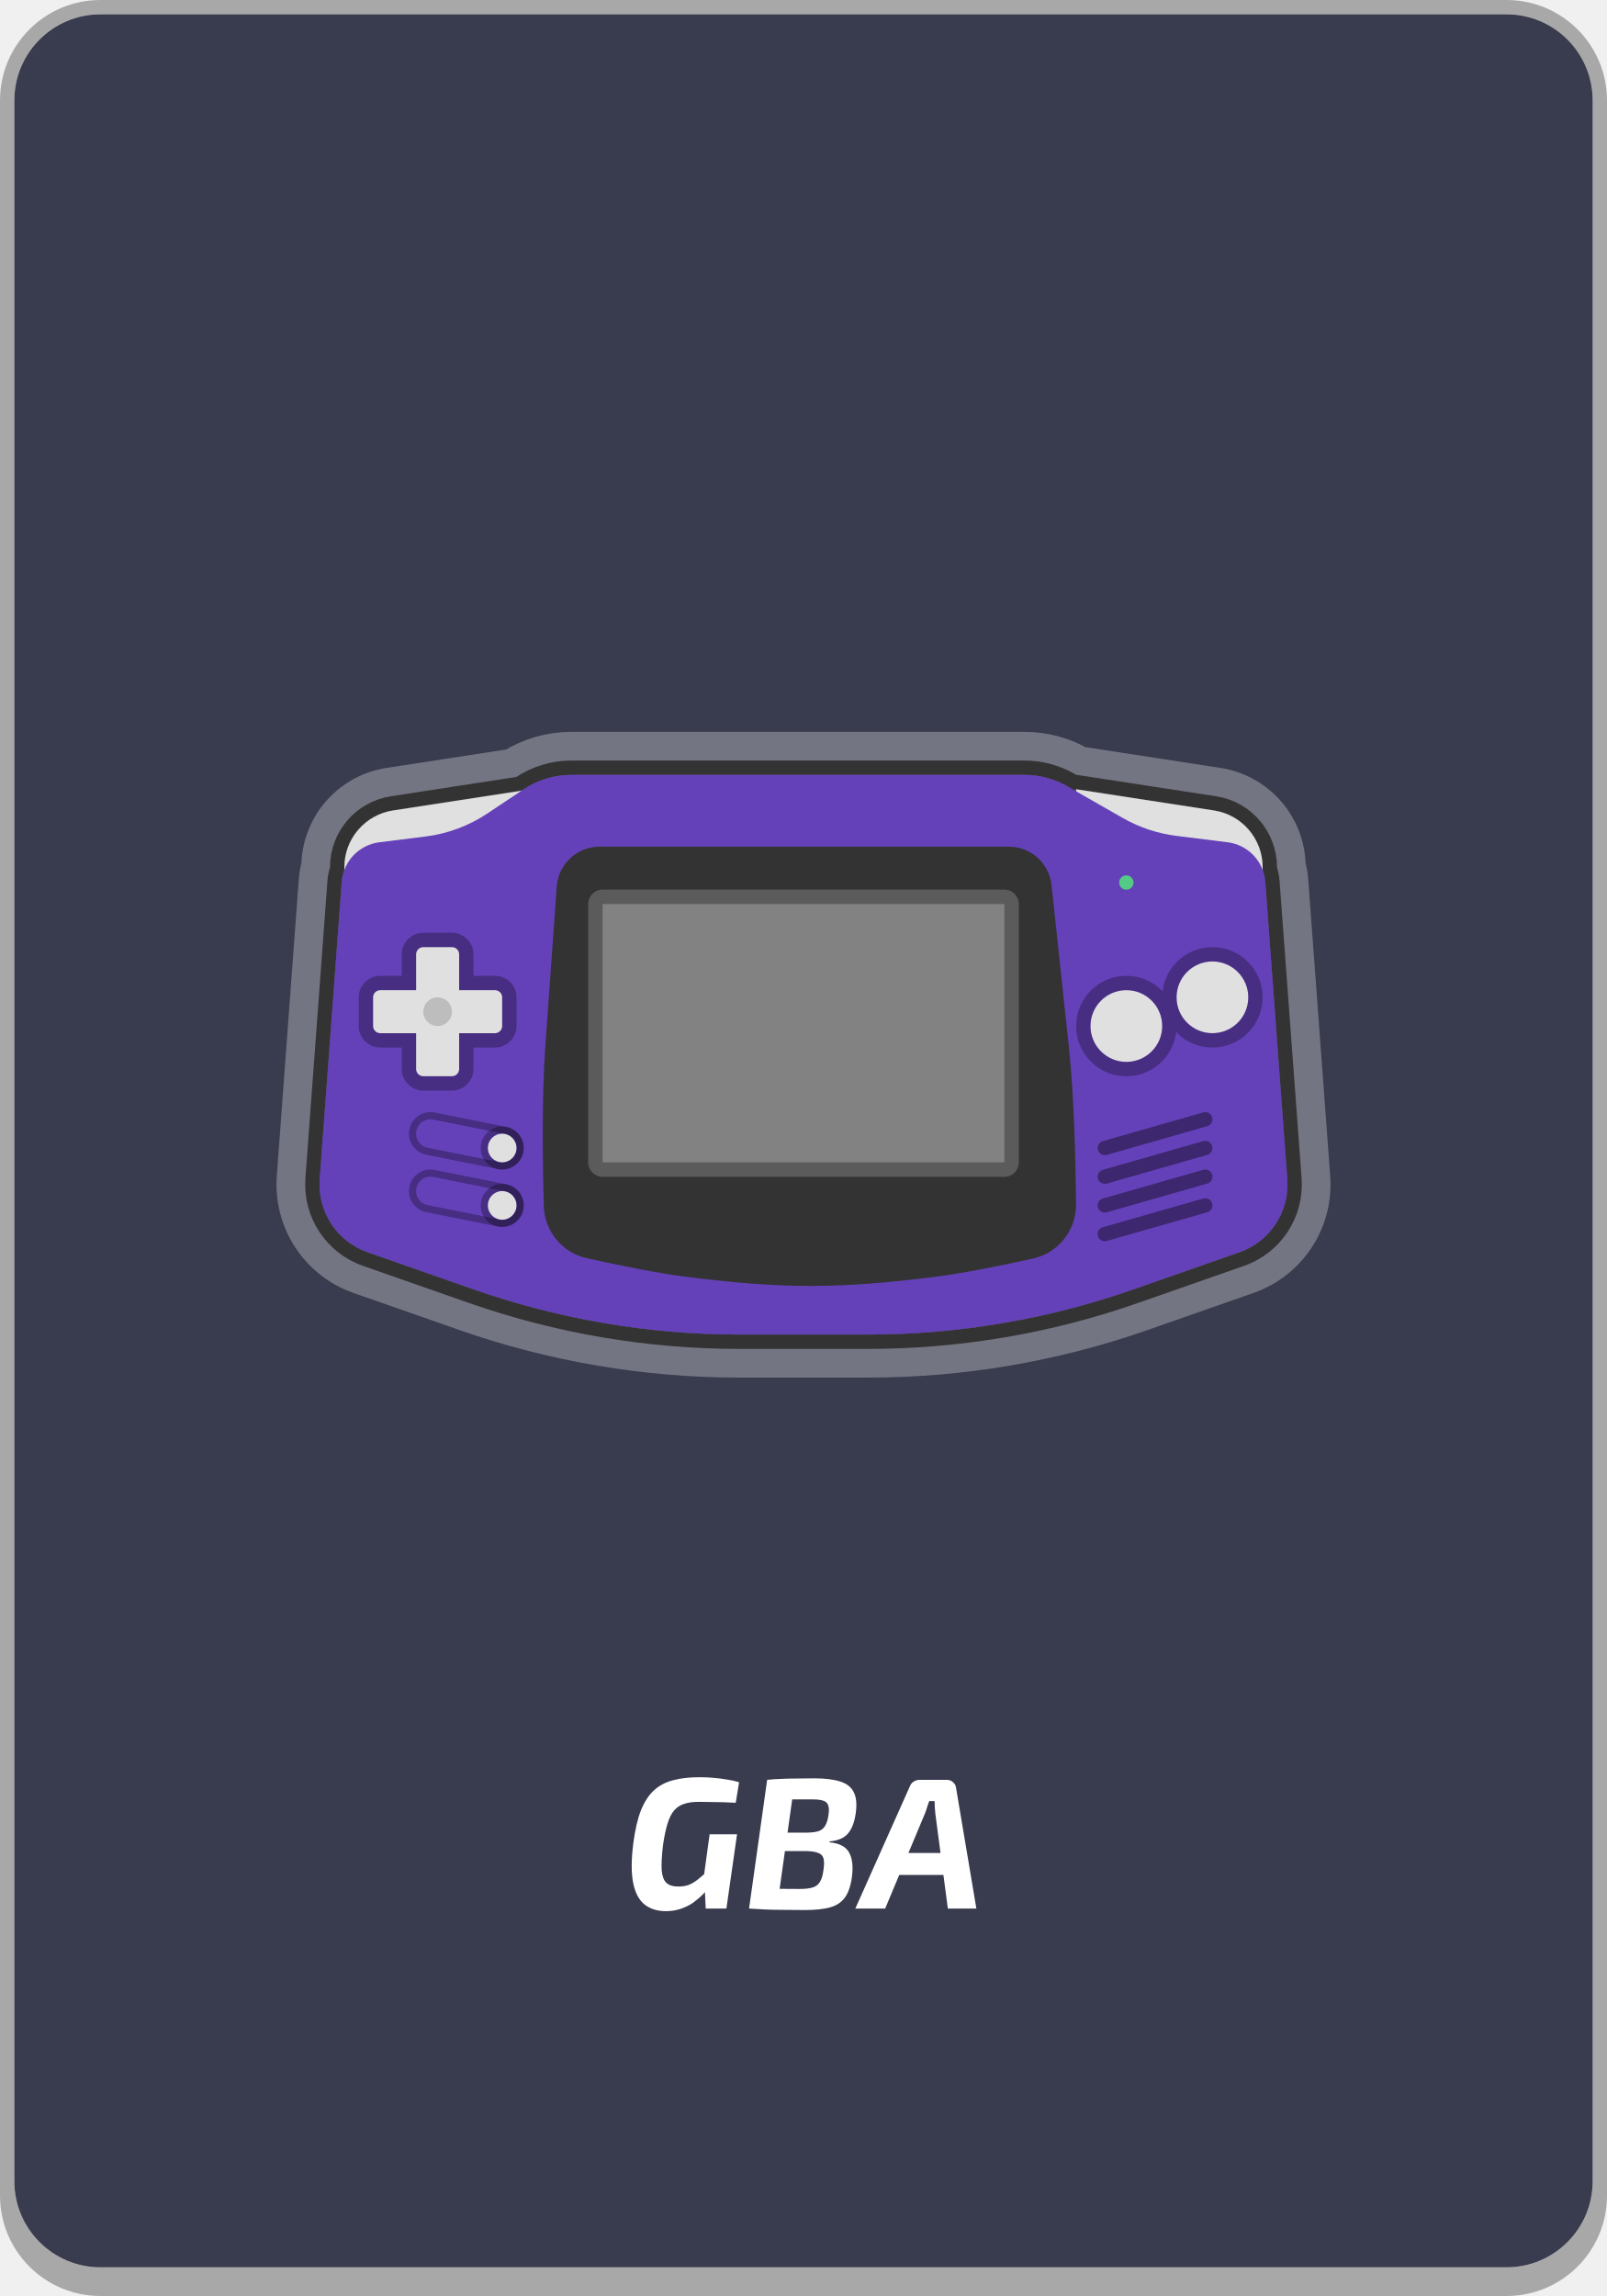
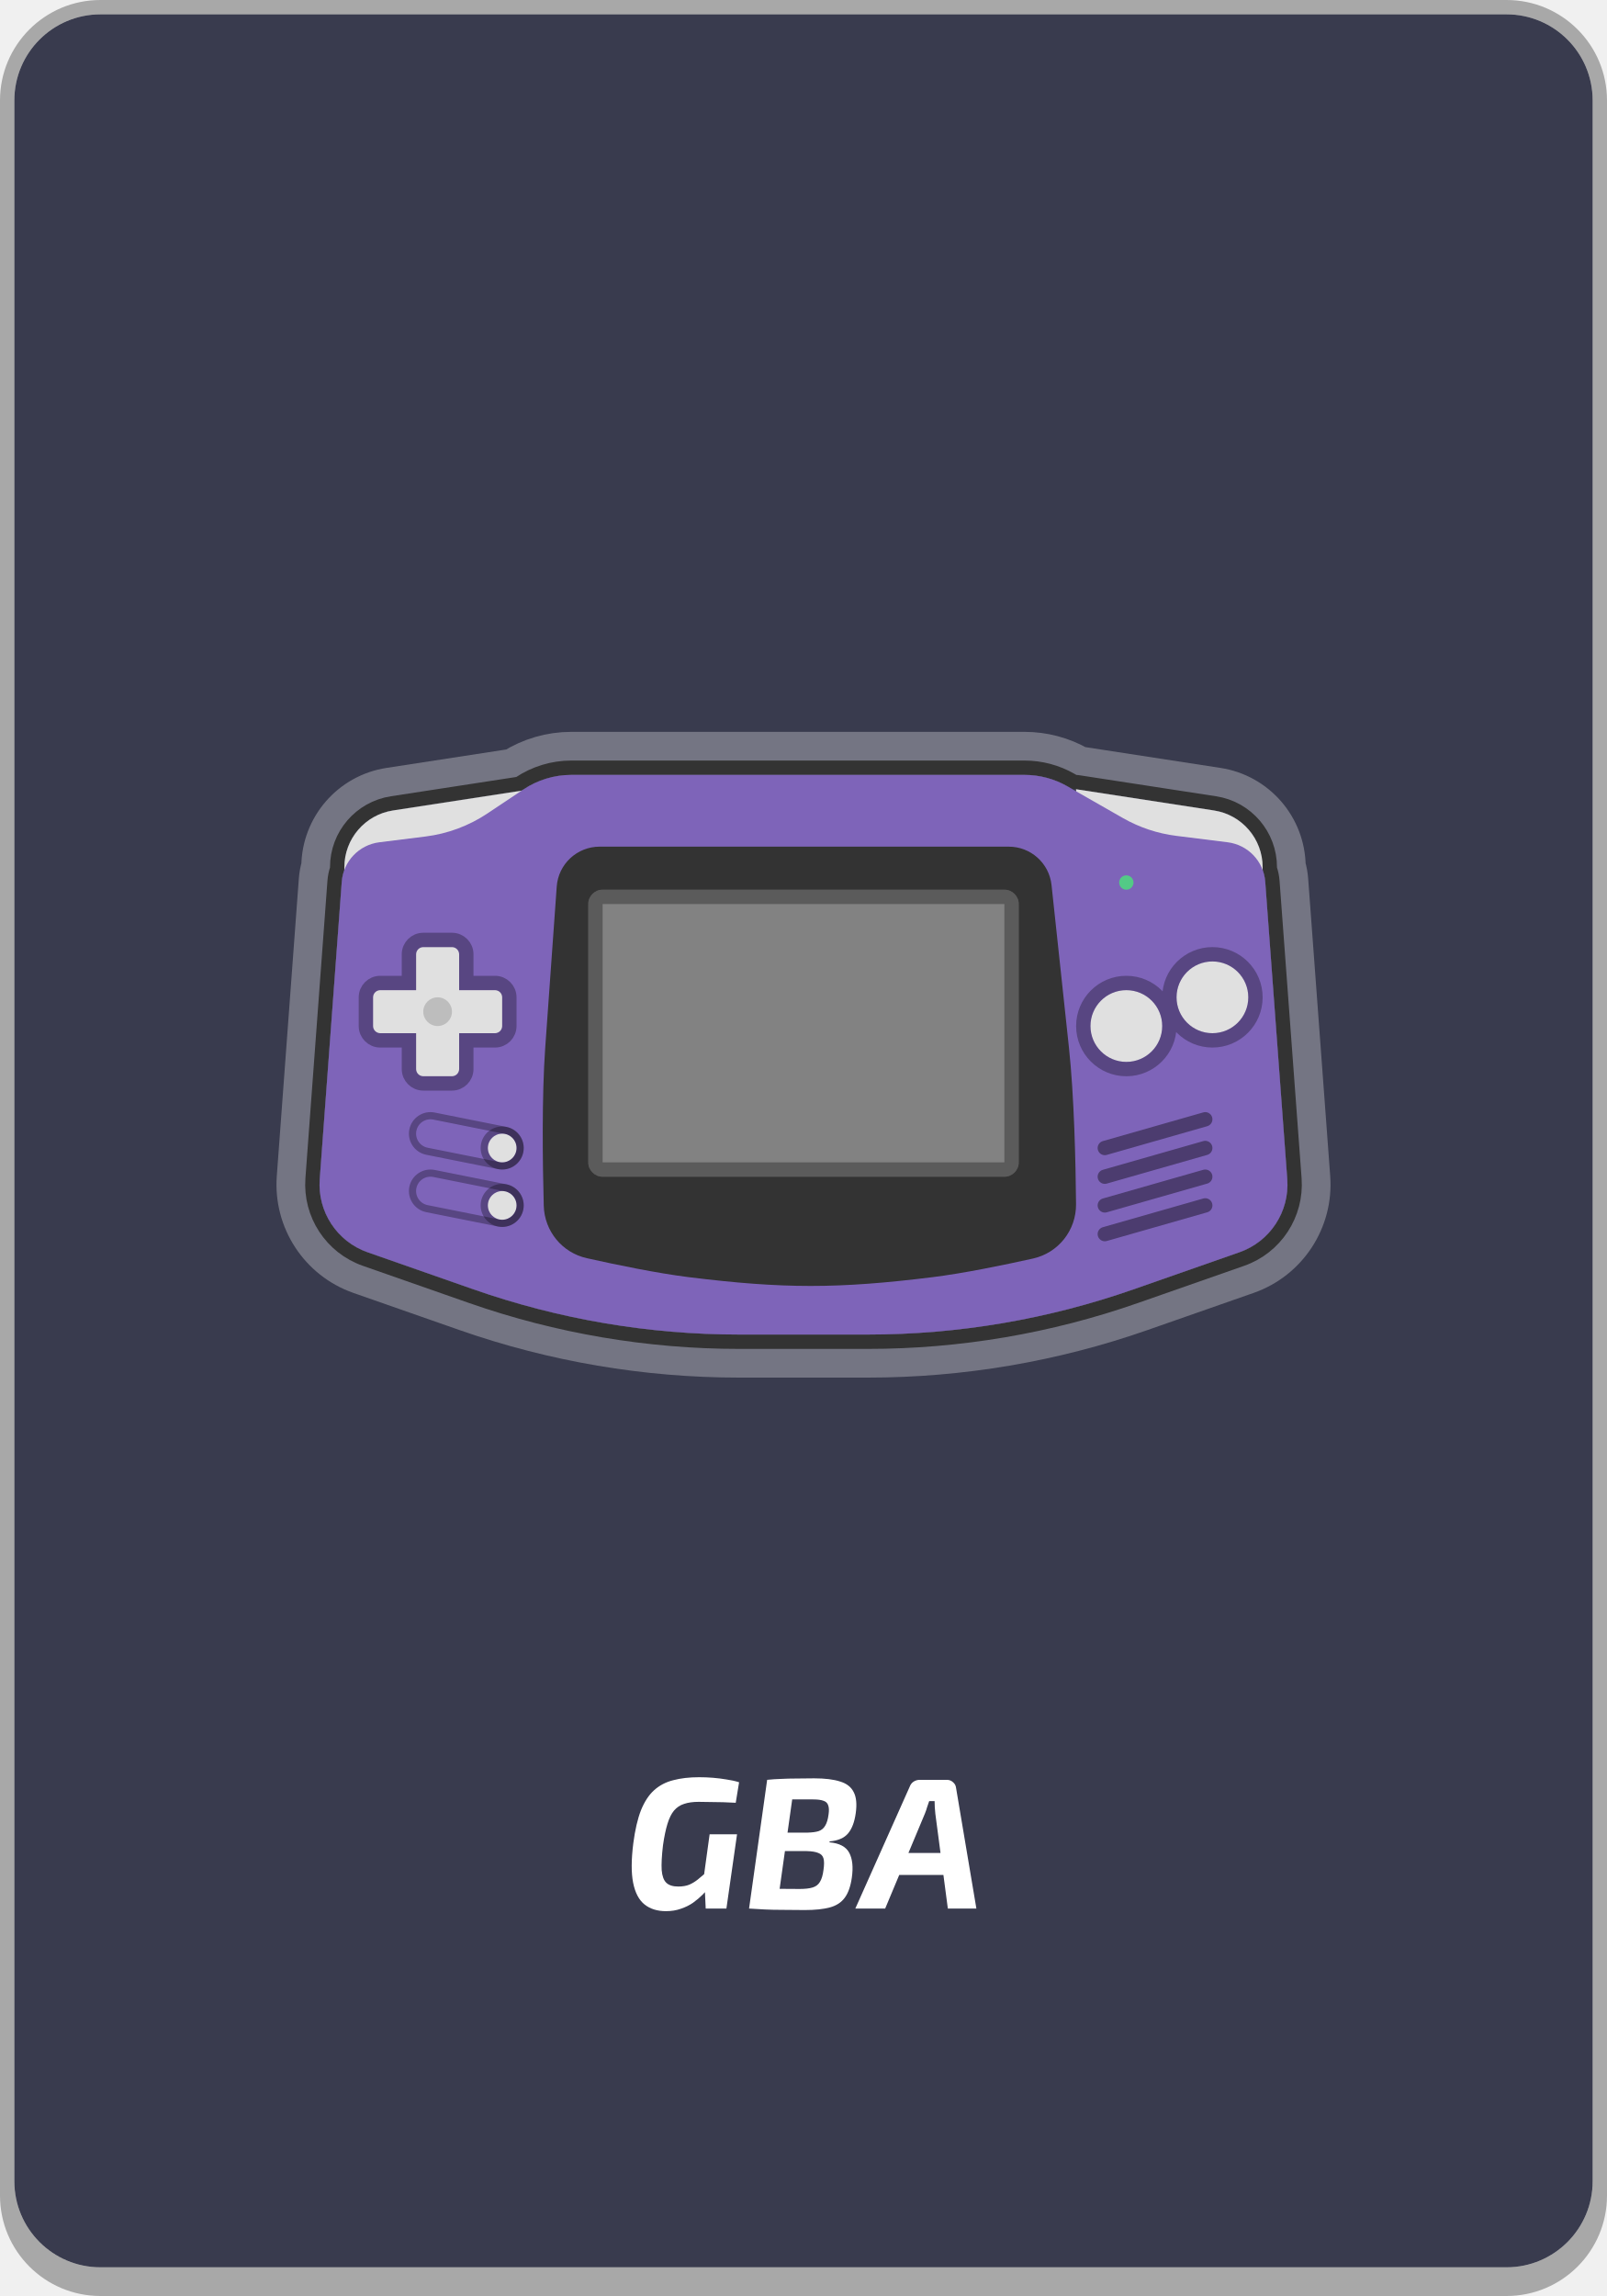
<svg xmlns="http://www.w3.org/2000/svg" width="112" height="160" viewBox="0 0 112 160" fill="none">
  <g clip-path="url(#clip0_113_2028)">
    <path d="M1 7C1 3.686 3.686 1 7 1H105C108.314 1 111 3.686 111 7V152C111 155.314 108.314 158 105 158H7C3.686 158 1 155.314 1 152V7Z" fill="#393B4E" />
    <path fill-rule="evenodd" clip-rule="evenodd" d="M7 0C3.134 0 0 3.134 0 7V153C0 156.866 3.134 160 7 160H105C108.866 160 112 156.866 112 153V7C112 3.134 108.866 0 105 0H7ZM7 1C3.686 1 1 3.686 1 7C1 7 1 7 1 7V152C1 152.165 1.007 152.328 1.02 152.49C1.269 155.575 3.851 158 7 158H105C108.149 158 110.731 155.575 110.98 152.49C110.993 152.328 111 152.165 111 152V7C111 3.686 108.314 1 105 1H7Z" fill="black" fill-opacity="0.3" />
    <path d="M75.228 53.517C75.207 53.514 75.185 53.511 75.164 53.509L75.128 53.488C73.994 52.841 72.712 52.5 71.407 52.5H39.817C38.392 52.5 36.999 52.905 35.798 53.667L27.164 54.996C24.498 55.406 22.526 57.686 22.5 60.377C22.407 60.686 22.347 61.008 22.323 61.34L20.787 82.067C20.57 84.998 22.348 87.711 25.122 88.682L32.522 91.272C38.627 93.409 45.049 94.5 51.517 94.5H60.483C66.951 94.5 73.373 93.409 79.478 91.272L86.878 88.682C89.652 87.711 91.43 84.998 91.213 82.067L89.677 61.34C89.653 61.008 89.592 60.686 89.5 60.377C89.473 57.686 87.501 55.406 84.836 54.996L75.228 53.517Z" stroke="white" stroke-opacity="0.3" stroke-width="3" stroke-linecap="round" stroke-linejoin="round" />
    <path d="M75.076 54.506C75.017 54.497 74.957 54.498 74.9 54.51L74.632 54.356C73.649 53.795 72.538 53.5 71.407 53.5H39.817C38.533 53.5 37.279 53.88 36.211 54.592L36.165 54.623L27.316 55.984C25.12 56.322 23.5 58.211 23.5 60.432V60.534C23.404 60.813 23.342 61.108 23.32 61.413L21.785 82.141C21.601 84.621 23.105 86.916 25.453 87.738L32.852 90.328C38.851 92.428 45.161 93.5 51.517 93.5H60.483C66.839 93.5 73.149 92.428 79.148 90.328L86.547 87.738C88.895 86.916 90.399 84.621 90.216 82.141L88.68 61.413C88.657 61.108 88.596 60.813 88.5 60.534V60.432C88.5 58.211 86.879 56.322 84.684 55.984L75.076 54.506Z" stroke="#333333" stroke-linecap="round" stroke-linejoin="round" />
    <path d="M24 60.432C24 58.457 25.44 56.778 27.392 56.478L37 55V62H24V60.432Z" fill="#E0E0E0" />
    <path d="M88 60.432C88 58.457 86.56 56.778 84.608 56.478L75 55V62H88V60.432Z" fill="#E0E0E0" />
-     <path d="M22.283 82.178L23.819 61.45C23.924 60.025 25.02 58.873 26.438 58.695L29.657 58.293C31.198 58.1 32.672 57.552 33.964 56.691L36.489 55.008C37.474 54.351 38.632 54 39.817 54H71.407C72.451 54 73.477 54.273 74.383 54.791L78.263 57.008C79.41 57.663 80.674 58.084 81.985 58.248L85.562 58.695C86.98 58.873 88.076 60.025 88.181 61.45L89.717 82.178C89.884 84.433 88.517 86.519 86.382 87.266L78.983 89.856C73.037 91.937 66.782 93 60.483 93H51.517C45.218 93 38.963 91.937 33.017 89.856L25.618 87.266C23.483 86.519 22.116 84.433 22.283 82.178Z" fill="#6541B9" />
+     <path d="M22.283 82.178L23.819 61.45C23.924 60.025 25.02 58.873 26.438 58.695L29.657 58.293C31.198 58.1 32.672 57.552 33.964 56.691L36.489 55.008C37.474 54.351 38.632 54 39.817 54H71.407C72.451 54 73.477 54.273 74.383 54.791L78.263 57.008C79.41 57.663 80.674 58.084 81.985 58.248L85.562 58.695C86.98 58.873 88.076 60.025 88.181 61.45L89.717 82.178C89.884 84.433 88.517 86.519 86.382 87.266L78.983 89.856C73.037 91.937 66.782 93 60.483 93H51.517C45.218 93 38.963 91.937 33.017 89.856L25.618 87.266C23.483 86.519 22.116 84.433 22.283 82.178Z" fill="#7E64B9" />
    <path d="M70.304 59H41.793C40.219 59 38.913 60.213 38.801 61.783L38 73C37.756 76.421 37.817 81.043 37.897 84.022C37.945 85.79 39.174 87.294 40.9 87.679C42.989 88.146 45.815 88.729 48 89C54.588 89.817 58.412 89.817 65 89C67.147 88.734 69.912 88.166 71.991 87.704C73.768 87.308 75.012 85.731 74.995 83.91C74.968 80.927 74.862 76.378 74.5 73L73.287 61.678C73.124 60.153 71.837 59 70.304 59Z" fill="#333333" />
    <rect x="41" y="62" width="30" height="20" rx="1" fill="#828282" />
    <rect x="41.5" y="62.5" width="29" height="19" rx="0.5" stroke="black" stroke-opacity="0.3" />
    <path d="M84.5 72C85.881 72 87 70.881 87 69.5C87 68.119 85.881 67 84.5 67C83.119 67 82 68.119 82 69.5C82 70.881 83.119 72 84.5 72Z" fill="#E0E0E0" />
    <path d="M78.5 74C79.881 74 81 72.881 81 71.5C81 70.119 79.881 69 78.5 69C77.119 69 76 70.119 76 71.5C76 72.881 77.119 74 78.5 74Z" fill="#E0E0E0" />
    <path d="M84.5 72.5C86.157 72.5 87.5 71.157 87.5 69.5C87.5 67.843 86.157 66.5 84.5 66.5C82.843 66.5 81.5 67.843 81.5 69.5C81.5 71.157 82.843 72.5 84.5 72.5ZM78.5 74.5C80.157 74.5 81.5 73.157 81.5 71.5C81.5 69.843 80.157 68.5 78.5 68.5C76.843 68.5 75.5 69.843 75.5 71.5C75.5 73.157 76.843 74.5 78.5 74.5Z" stroke="black" stroke-opacity="0.3" />
    <path d="M77 80L84 78M77 82L84 80M77 84L84 82M77 86L84 84" stroke="black" stroke-opacity="0.4" stroke-linecap="round" />
    <circle cx="78.5" cy="61.5" r="0.5" fill="#53CA86" />
    <path d="M29.5 66C29.224 66 29 66.224 29 66.5V69H26.5C26.224 69 26 69.224 26 69.5V71.5C26 71.776 26.224 72 26.5 72H29V74.5C29 74.776 29.224 75 29.5 75H31.5C31.776 75 32 74.776 32 74.5V72H34.5C34.776 72 35 71.776 35 71.5V69.5C35 69.224 34.776 69 34.5 69H32V66.5C32 66.224 31.776 66 31.5 66H29.5Z" fill="#E0E0E0" />
    <path d="M29.5 65.5C28.948 65.5 28.5 65.948 28.5 66.5V68.5H26.5C25.948 68.5 25.5 68.948 25.5 69.5V71.5C25.5 72.052 25.948 72.5 26.5 72.5H28.5V74.5C28.5 75.052 28.948 75.5 29.5 75.5H31.5C32.052 75.5 32.5 75.052 32.5 74.5V72.5H34.5C35.052 72.5 35.5 72.052 35.5 71.5V69.5C35.5 68.948 35.052 68.5 34.5 68.5H32.5V66.5C32.5 65.948 32.052 65.5 31.5 65.5H29.5Z" stroke="black" stroke-opacity="0.3" />
    <path d="M30.245 77.774C29.568 77.639 28.91 78.078 28.774 78.755C28.639 79.432 29.078 80.09 29.755 80.226L34.755 81.226C35.432 81.361 36.09 80.922 36.226 80.245C36.361 79.568 35.922 78.91 35.245 78.774L30.245 77.774ZM30.245 81.774C29.568 81.639 28.91 82.078 28.774 82.755C28.639 83.432 29.078 84.09 29.755 84.226L34.755 85.226C35.432 85.361 36.09 84.922 36.226 84.245C36.361 83.568 35.922 82.91 35.245 82.774L30.245 81.774Z" stroke="black" stroke-opacity="0.3" stroke-width="0.5" stroke-linecap="round" />
    <path d="M35 81C35.552 81 36 80.552 36 80C36 79.448 35.552 79 35 79C34.448 79 34 79.448 34 80C34 80.552 34.448 81 35 81Z" fill="#E0E0E0" />
    <path d="M35 85C35.552 85 36 84.552 36 84C36 83.448 35.552 83 35 83C34.448 83 34 83.448 34 84C34 84.552 34.448 85 35 85Z" fill="#E0E0E0" />
    <path d="M35 81.25C35.69 81.25 36.25 80.69 36.25 80C36.25 79.31 35.69 78.75 35 78.75C34.31 78.75 33.75 79.31 33.75 80C33.75 80.69 34.31 81.25 35 81.25ZM35 85.25C35.69 85.25 36.25 84.69 36.25 84C36.25 83.31 35.69 82.75 35 82.75C34.31 82.75 33.75 83.31 33.75 84C33.75 84.69 34.31 85.25 35 85.25Z" stroke="black" stroke-opacity="0.3" stroke-width="0.5" />
    <circle cx="30.5" cy="70.5" r="1" fill="#BDBDBD" />
    <path d="M48.729 123.848C49.059 123.848 49.379 123.861 49.691 123.887C50.012 123.913 50.324 123.952 50.627 124.004C50.939 124.047 51.234 124.112 51.511 124.199L51.277 125.629C50.983 125.612 50.692 125.599 50.406 125.59C50.12 125.581 49.839 125.577 49.561 125.577C49.284 125.568 48.994 125.564 48.69 125.564C48.292 125.564 47.954 125.612 47.676 125.707C47.399 125.794 47.165 125.95 46.974 126.175C46.792 126.392 46.641 126.699 46.519 127.098C46.398 127.488 46.294 127.986 46.207 128.593C46.121 129.321 46.09 129.897 46.116 130.322C46.151 130.738 46.259 131.033 46.441 131.206C46.623 131.379 46.901 131.466 47.273 131.466C47.568 131.466 47.824 131.423 48.04 131.336C48.257 131.241 48.456 131.119 48.638 130.972C48.829 130.816 49.02 130.656 49.21 130.491L49.509 131.427C49.353 131.618 49.176 131.817 48.976 132.025C48.777 132.224 48.552 132.415 48.3 132.597C48.049 132.77 47.767 132.909 47.455 133.013C47.143 133.126 46.797 133.182 46.415 133.182C45.809 133.182 45.31 133.026 44.92 132.714C44.53 132.402 44.266 131.899 44.127 131.206C43.989 130.513 43.993 129.59 44.14 128.437C44.262 127.51 44.439 126.747 44.673 126.149C44.916 125.551 45.219 125.087 45.583 124.758C45.956 124.42 46.402 124.186 46.922 124.056C47.442 123.917 48.045 123.848 48.729 123.848ZM51.368 127.826L50.627 133H49.184L49.119 131.609L48.989 131.232L49.457 127.826H51.368ZM56.743 123.926C57.497 123.926 58.1 124 58.55 124.147C59.01 124.286 59.326 124.533 59.499 124.888C59.681 125.235 59.729 125.72 59.642 126.344C59.556 126.968 59.378 127.44 59.109 127.761C58.841 128.082 58.412 128.268 57.822 128.32L57.809 128.385C58.503 128.446 58.962 128.688 59.187 129.113C59.413 129.538 59.473 130.114 59.369 130.842C59.283 131.449 59.118 131.917 58.875 132.246C58.633 132.575 58.286 132.801 57.835 132.922C57.385 133.043 56.804 133.104 56.093 133.104C55.495 133.104 54.975 133.1 54.533 133.091C54.091 133.091 53.688 133.082 53.324 133.065C52.96 133.048 52.588 133.026 52.206 133L52.531 131.596C52.748 131.605 53.142 131.613 53.714 131.622C54.295 131.631 54.967 131.635 55.729 131.635C56.111 131.635 56.414 131.6 56.639 131.531C56.865 131.462 57.034 131.332 57.146 131.141C57.268 130.942 57.35 130.664 57.393 130.309C57.445 129.954 57.445 129.685 57.393 129.503C57.341 129.321 57.22 129.195 57.029 129.126C56.847 129.048 56.579 129.005 56.223 128.996H52.947L53.129 127.709H56.275C56.605 127.7 56.865 127.666 57.055 127.605C57.255 127.536 57.406 127.41 57.51 127.228C57.623 127.046 57.701 126.79 57.744 126.461C57.788 126.175 57.779 125.954 57.718 125.798C57.666 125.642 57.554 125.538 57.38 125.486C57.216 125.425 56.982 125.395 56.678 125.395C56.176 125.395 55.734 125.395 55.352 125.395C54.971 125.395 54.633 125.395 54.338 125.395C54.052 125.395 53.784 125.404 53.532 125.421L53.467 124.03C53.805 123.995 54.135 123.974 54.455 123.965C54.776 123.948 55.118 123.939 55.482 123.939C55.855 123.93 56.275 123.926 56.743 123.926ZM55.404 124.03L54.143 133H52.206L53.467 124.03H55.404ZM65.995 124.03C66.16 124.03 66.303 124.086 66.424 124.199C66.546 124.303 66.615 124.433 66.632 124.589L68.049 133H66.06L65.189 126.396C65.172 126.24 65.159 126.088 65.15 125.941C65.142 125.794 65.137 125.651 65.137 125.512H64.76C64.717 125.633 64.669 125.772 64.617 125.928C64.574 126.084 64.522 126.236 64.461 126.383L61.692 133H59.612L63.395 124.524C63.456 124.359 63.547 124.238 63.668 124.16C63.798 124.073 63.946 124.03 64.11 124.03H65.995ZM66.684 129.126L66.502 130.66H61.874L62.056 129.126H66.684Z" fill="white" />
  </g>
  <defs>
    <clipPath id="clip0_113_2028">
      <rect width="112" height="160" rx="6" fill="white" />
    </clipPath>
  </defs>
</svg>
